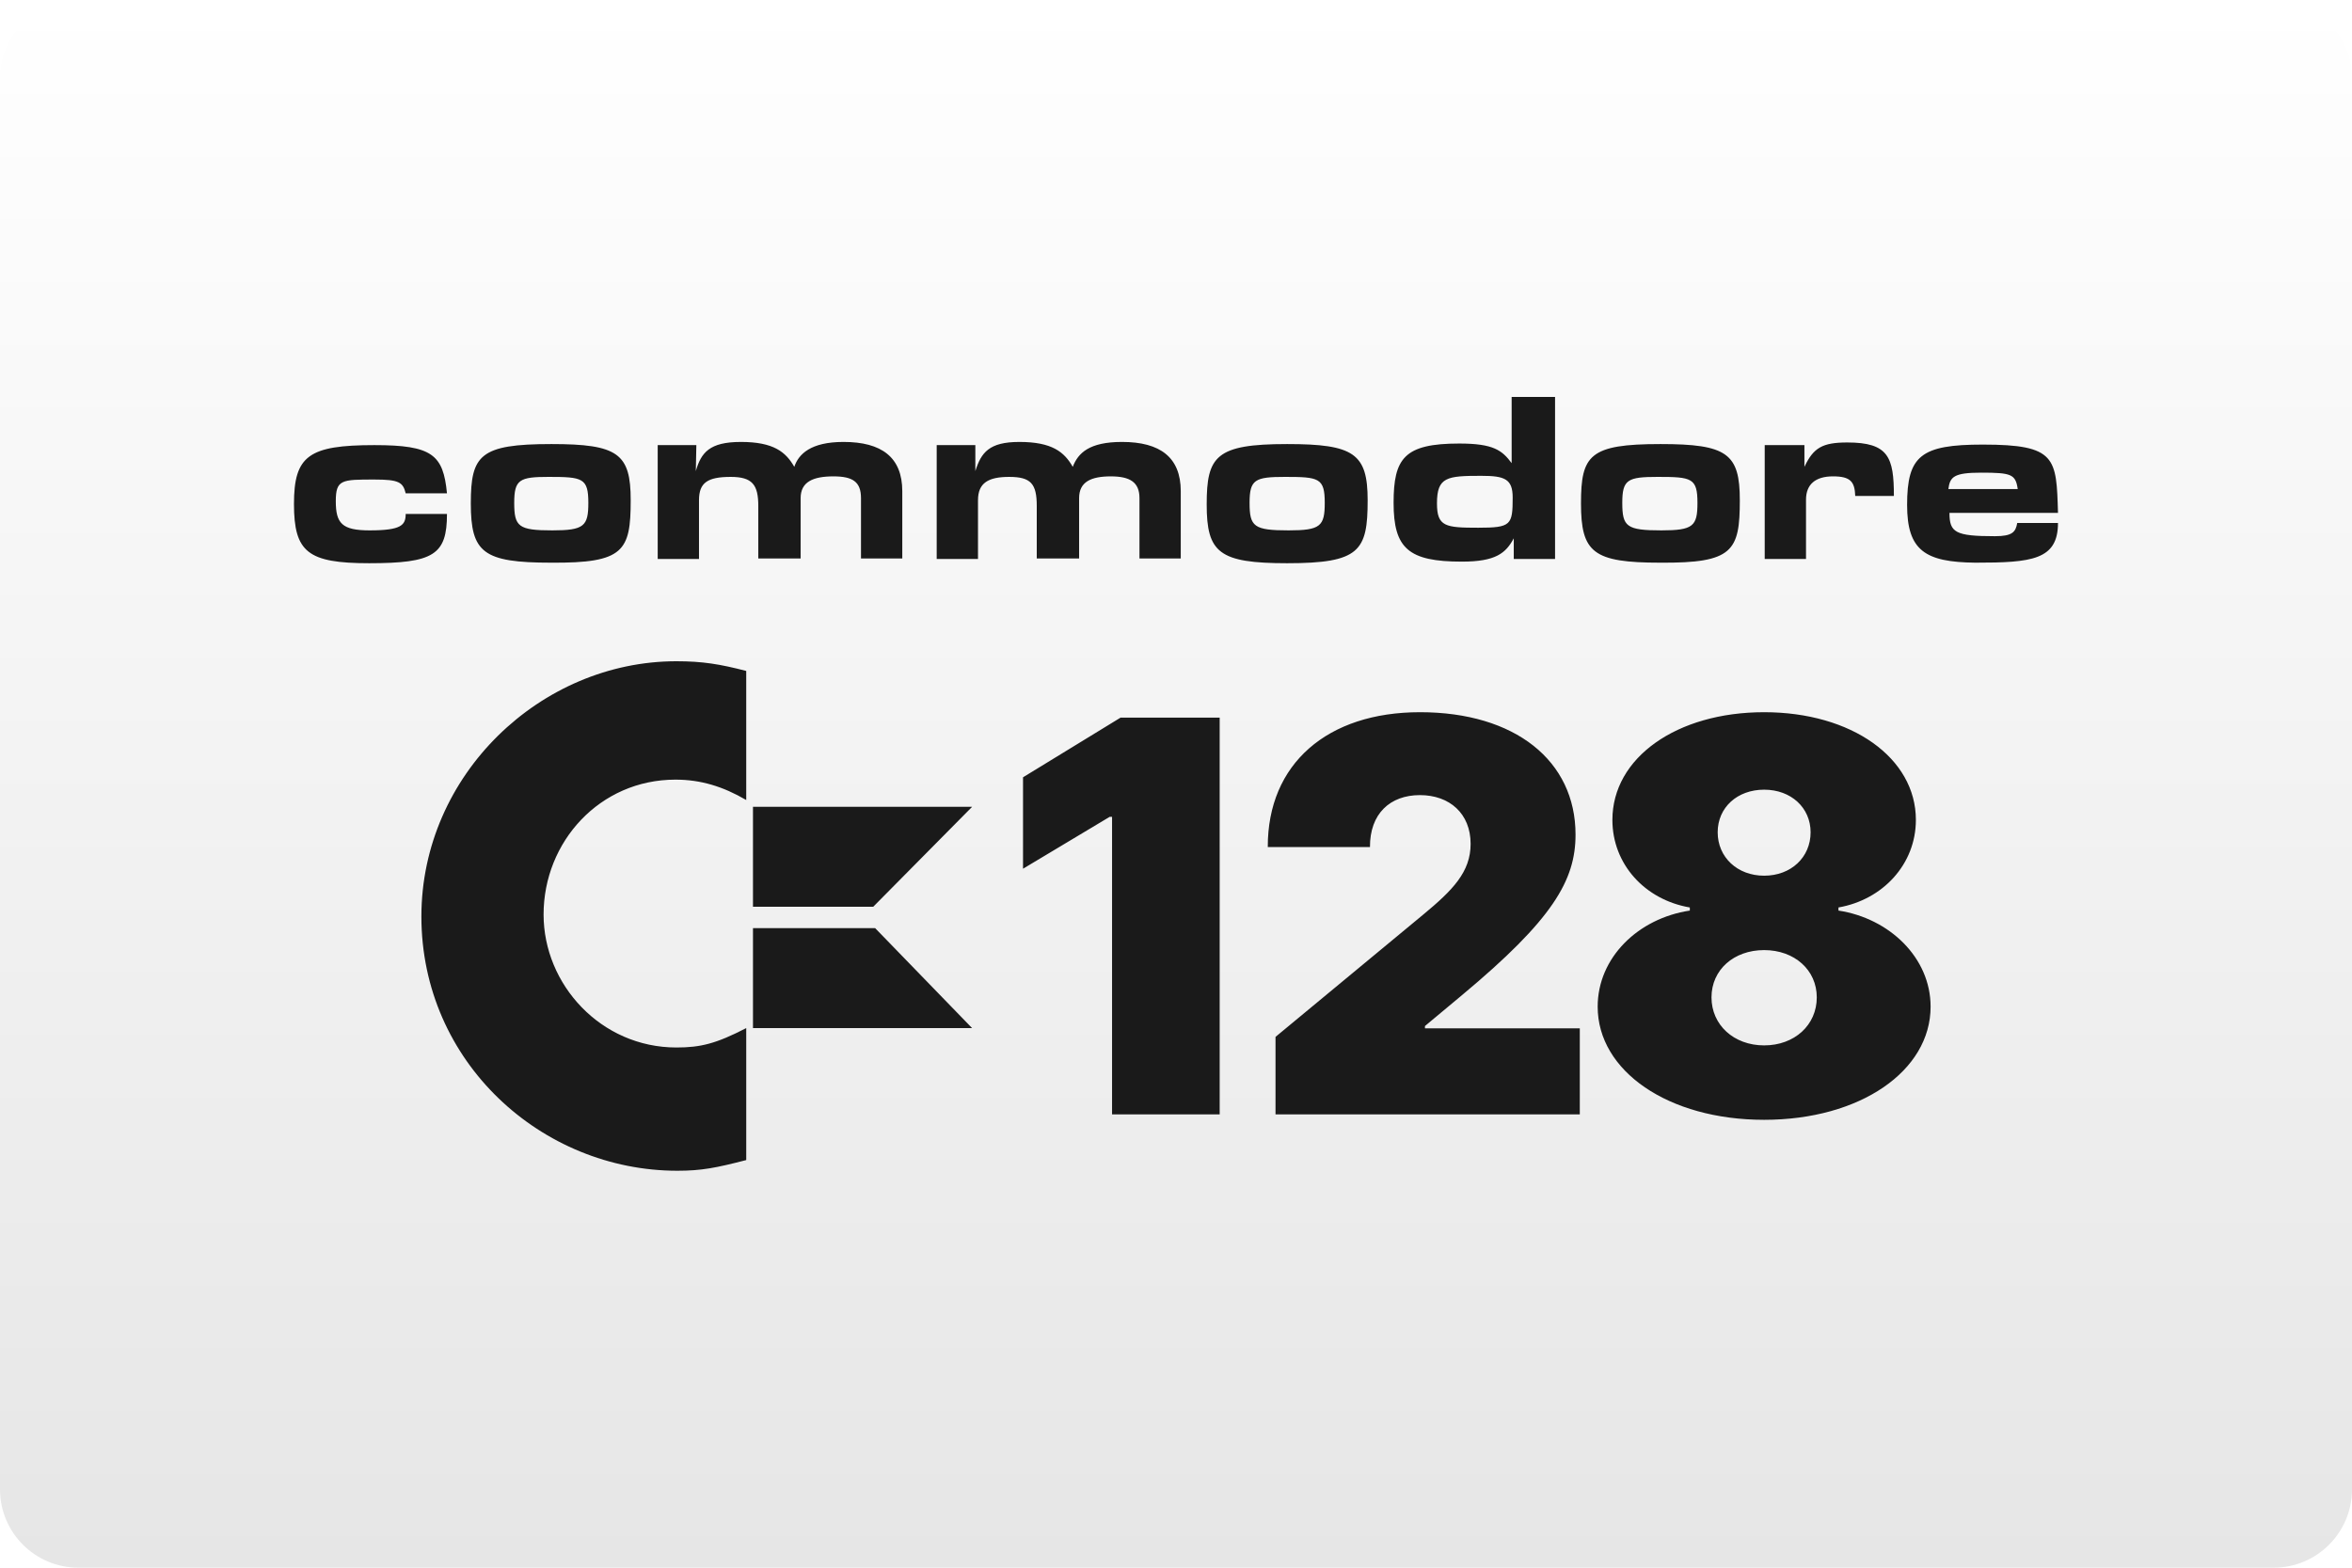
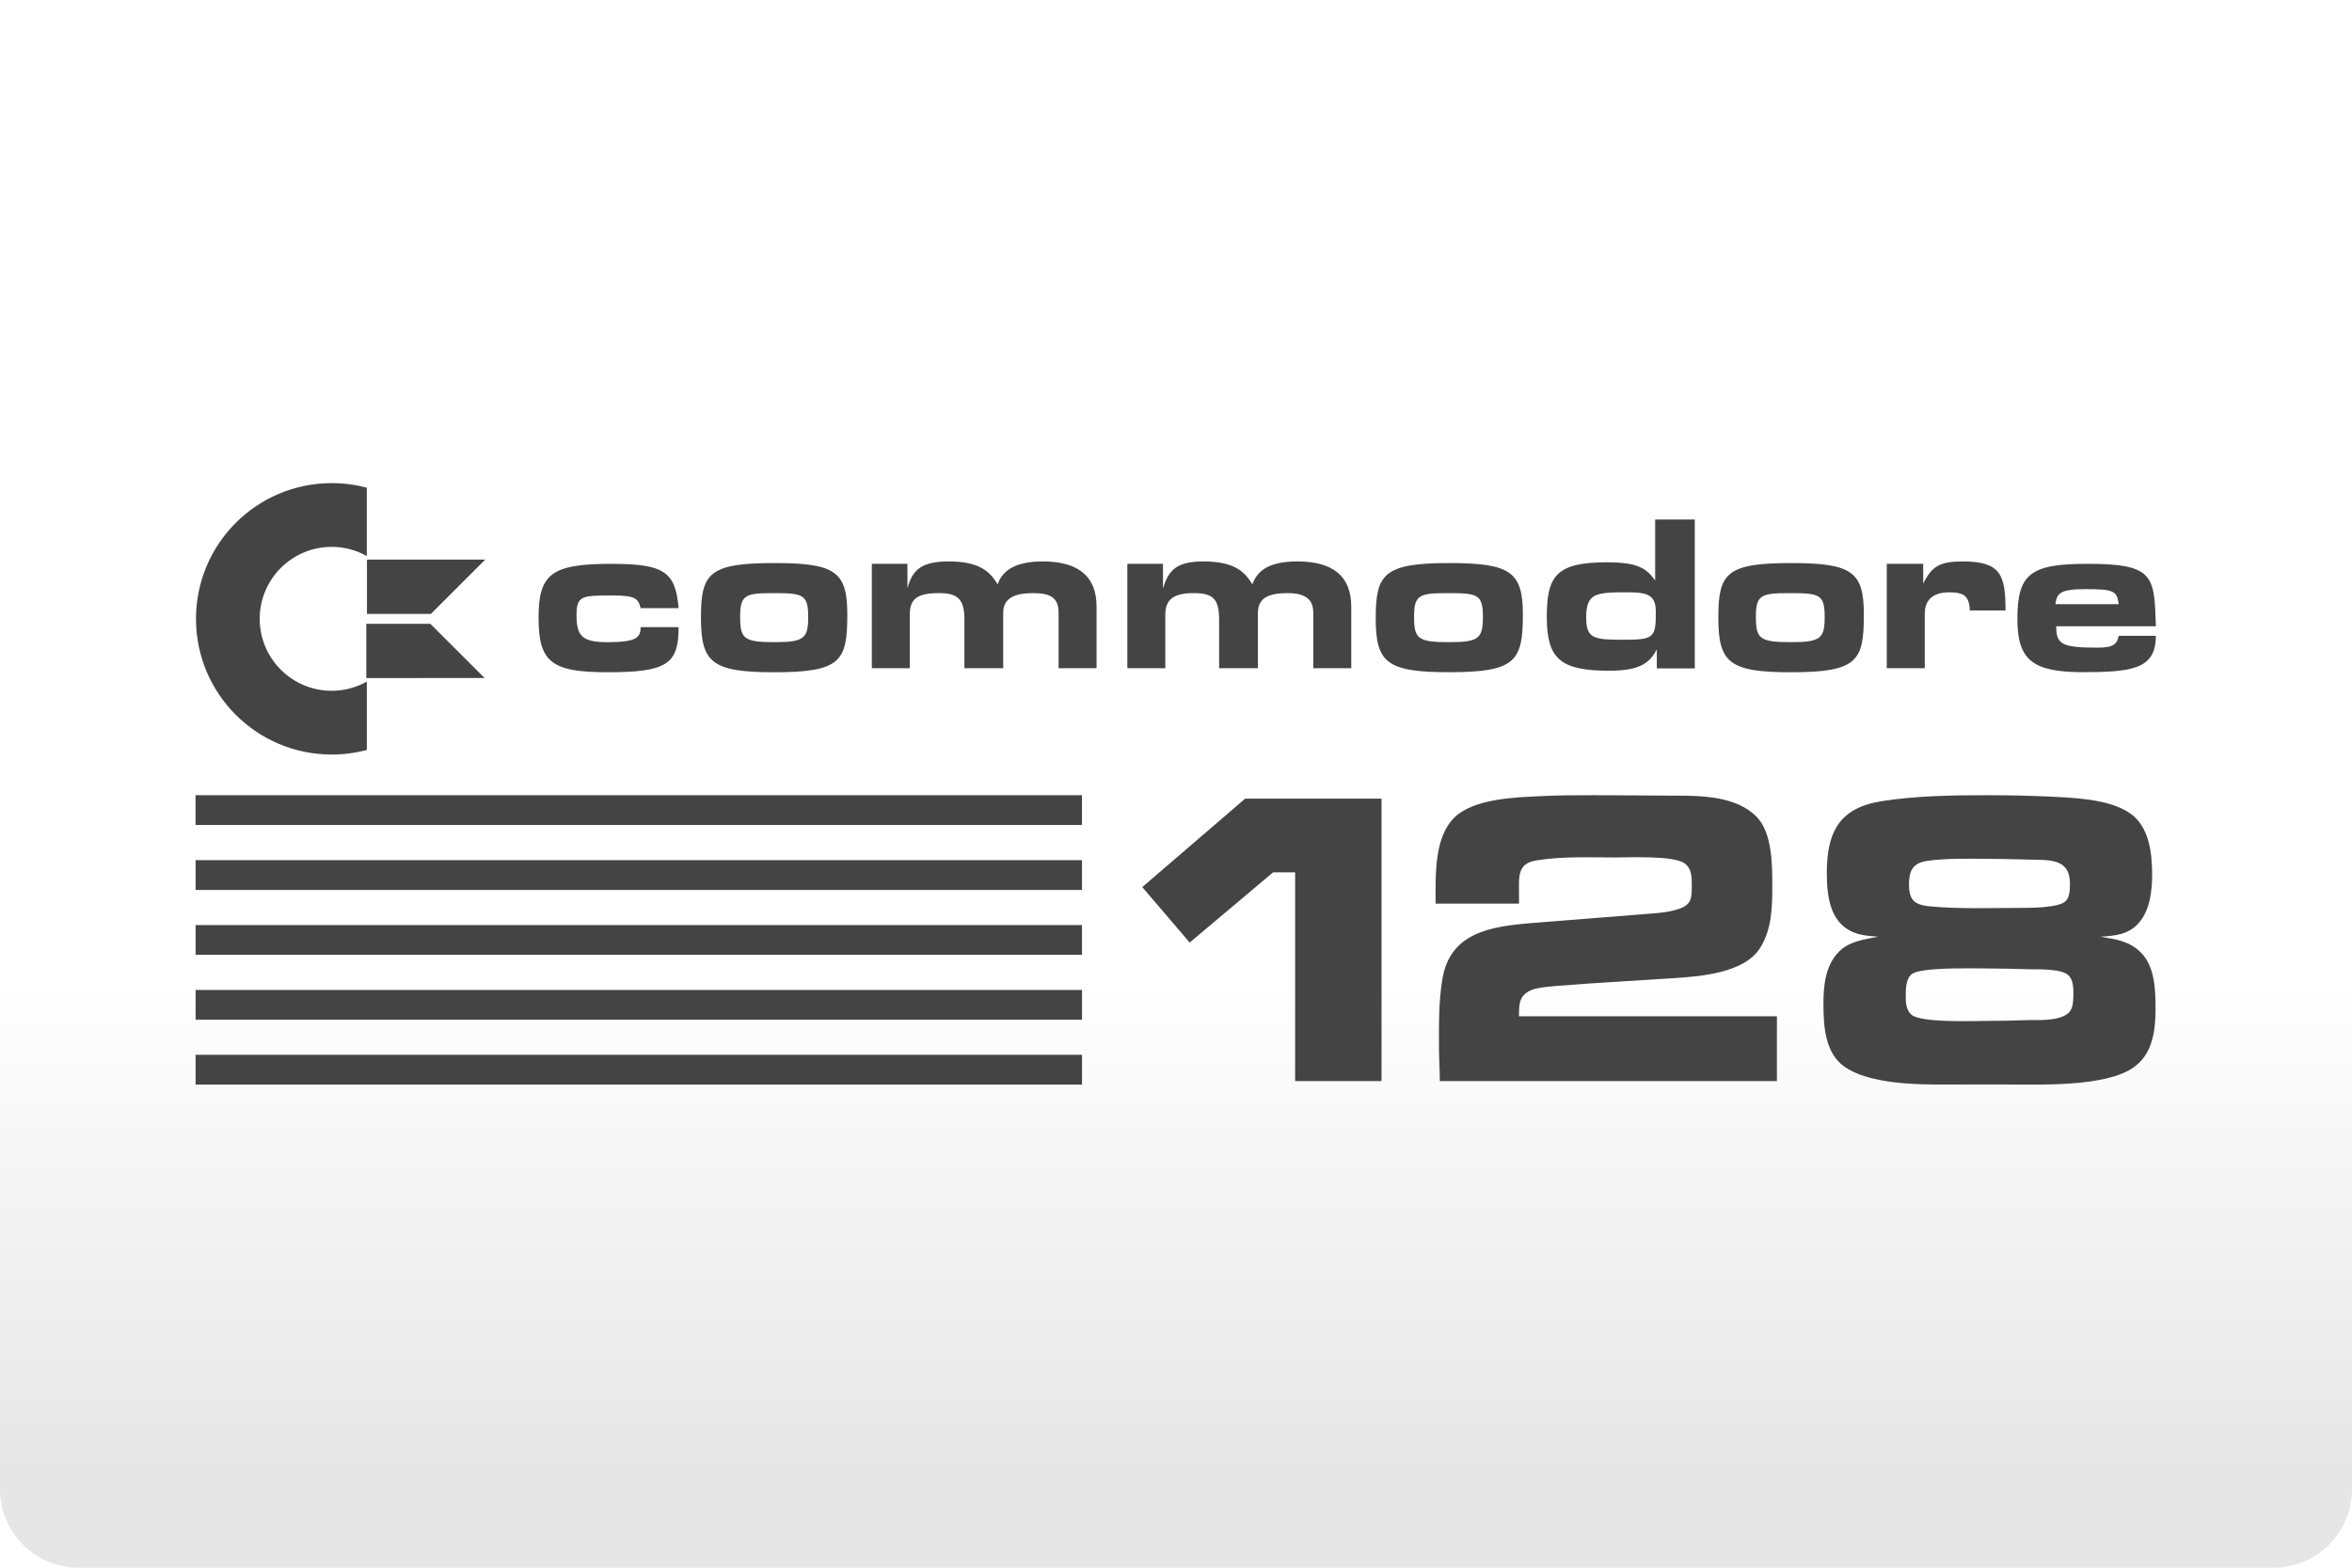
- <svg xmlns="http://www.w3.org/2000/svg" width="480" height="320" version="1.1" viewBox="0 0 480 320">
+ <svg xmlns="http://www.w3.org/2000/svg" width="480" height="320" version="1.1" viewBox="0 0 480 320" xml:space="preserve">
  <defs>
-     <linearGradient id="a" x1="81.598" x2="81.598" y2="84.667" gradientTransform="scale(3.7795)" gradientUnits="userSpaceOnUse">
+     <linearGradient id="a" x2="0" y1="200" y2="300" gradientUnits="userSpaceOnUse">
      <stop stop-color="#fff" offset="0" />
      <stop stop-color="#e6e6e6" offset="1" />
    </linearGradient>
  </defs>
-   <rect width="480" height="320" ry="16" fill="url(#a)" stroke-linecap="square" stroke-linejoin="round" stroke-width="2" style="paint-order:stroke fill markers" />
-   <path d="m308.5 81.021v13.512c-1.945-2.595-3.674-3.998-10.697-3.998-11.237 0-13.397 3.025-13.397 12.105 0 9.297 3.025 12.002 13.937 12.002 6.915 0 8.967-1.731 10.588-4.758v4.217h8.428v-33.08zm-157.31 9.19c-6.375 0-8.106 2.161-9.186 5.945l0.109-5.297h-7.887v23.242h8.426v-12c0-3.567 1.729-4.756 6.482-4.756 4.43 0 5.619 1.621 5.619 5.945v10.703h8.643v-12.324c0-3.351 2.594-4.431 6.699-4.431 3.889 0 5.619 1.081 5.619 4.431v12.324h8.426v-13.731c0-6.919-4.213-10.053-11.992-10.053-6.699 0-9.182 2.488-10.047 5.082-1.729-3.027-4.213-5.082-10.912-5.082zm56.829 0c-6.158 0-7.78 2.161-8.969 5.945v-5.297h-7.887v23.242h8.428v-12c0-3.567 2.161-4.756 6.375-4.756 4.43 0 5.617 1.405 5.617 5.945v10.703h8.645v-12.324c0-3.351 2.485-4.431 6.482-4.431 3.89 0 5.834 1.189 5.834 4.431v12.324h8.428v-13.731c0-6.919-4.213-10.053-11.992-10.053-6.699 0-8.968 2.271-10.049 5.082-1.729-3.027-4.213-5.082-10.912-5.082zm168.98 0.107c-5.078 0-6.913 1.081-8.75 4.973v-4.431h-8.104v23.242h8.428v-12.11c0-3.135 1.944-4.756 5.51-4.756 3.565 0 4.429 1.081 4.537 4h7.887c0-7.892-1.081-10.918-9.508-10.918zm-264.49 0.324c-14.586 0-16.424 2.27-16.424 12.107 0 10.054 2.486 12.107 16.424 12.107 14.802 0.107 16.205-2.378 16.205-12.756 0-9.513-2.592-11.459-16.205-11.459zm150.18 0c-14.586 0-16.424 2.487-16.424 12.324 0 9.837 2.486 12 16.424 12 14.802 0 16.424-2.488 16.424-12.865 0-9.513-2.81-11.459-16.424-11.459zm76.169 0c-14.478 0-16.207 2.27-16.207 12.107 0 10.054 2.486 12.107 16.207 12.107 14.802 0.107 16.207-2.378 16.207-12.756 0-9.513-2.594-11.459-16.207-11.459zm65.798 0.107c-12.641 0-15.451 2.272-15.451 12.326 0 9.297 3.674 11.673 13.937 11.781 11.453 0 16.856-0.54 16.856-8.107h-8.318c-0.324 1.838-0.974 2.701-4.539 2.701-8.103 0-9.291-0.756-9.291-4.756h22.148c-0.324-11.243-0.324-13.945-15.342-13.945zm-328.24 0.109c-13.397 0-16.422 2.162-16.422 12 0 9.837 2.809 12.107 15.342 12.107 13.181 0 15.883-1.731 15.883-10.055h-8.428c0 2.27-0.865 3.352-7.348 3.352-5.618 0-6.914-1.407-6.914-5.947 0-4.432 1.188-4.431 7.887-4.431 4.97 0 5.835 0.542 6.375 2.812h8.428c-0.757-7.892-3.026-9.838-14.803-9.838zm327.91 5.621c6.158 0 7.023 0.325 7.455 3.352h-14.154c0.324-2.486 1.081-3.352 6.699-3.352zm-101.99 0.648c4.754 0 6.373 0.648 6.373 4.431 0 5.621-0.323 6.162-7.022 6.162-6.699 0-8.428-0.216-8.428-4.971 0-5.405 2.053-5.623 9.076-5.623zm-190.37 0.217c6.915 0 8.104 0.216 8.104 5.295 0 4.756-0.865 5.623-7.348 5.623-6.915 0-7.779-0.758-7.779-5.623 0-4.756 1.081-5.295 7.024-5.295zm150.29 0c6.915 0 8.101 0.216 8.101 5.295 0 4.756-0.863 5.623-7.346 5.623-7.131 0-7.996-0.758-7.996-5.623 0-4.756 1.082-5.295 7.24-5.295zm76.063 0c6.915 0 8.101 0.216 8.101 5.295 0 4.756-0.863 5.623-7.346 5.623-7.131 0-7.996-0.758-7.996-5.623 0-4.756 1.082-5.295 7.24-5.295zm-200.28 37.631c-27.703 0-52.04 23.179-52.04 52.101 0 29.715 24.536 51.9 52.241 51.9 4.947 0 7.918-0.595 14.053-2.18v-26.94c-6.134 3.17-9.303 3.961-14.25 3.961-15.435 0-27.108-12.878-27.108-27.141 0-14.857 11.475-27.535 26.91-27.535 5.145 0 9.698 1.387 14.447 4.16v-26.348c-5.343-1.386-8.907-1.978-14.25-1.978zm151.74 10.4v2e-3c-18.842 0-31.089 10.478-31.049 27.522h20.855c-0.039-6.802 4.11-10.6 10.193-10.6 6.044 0 10.348 3.756 10.348 9.965 0 5.734-3.672 9.451-9.637 14.395l-30.18 24.992v15.818h62.098v-17.558h-31.6v-0.475l7.584-6.326c18.447-15.383 23.147-23.37 23.147-32.742 0-15.106-12.363-24.992-31.758-24.992zm70.25 2e-3c-17.855 0-30.969 9.291-30.969 21.984 0 9.016 6.597 16.291 15.801 17.873v0.635c-10.547 1.582-18.805 9.609-18.805 19.613 0 13.129 14.381 23.096 33.973 23.096 19.593 0 33.971-9.967 33.971-23.096 0-10.005-8.414-18.032-18.803-19.613v-0.635c9.046-1.582 15.799-8.818 15.799-17.873 0-12.654-13.112-21.984-30.967-21.984zm-131.34 1.105-19.908 12.18v18.664l17.695-10.598h0.475v60.741h21.963v-80.987zm131.34 14.709c5.49 0 9.481 3.679 9.481 8.701 0 5.101-3.99 8.857-9.481 8.857s-9.482-3.796-9.482-8.857 3.992-8.701 9.482-8.701zm-206.36 3.5v20.402h24.537l20.184-20.402zm0 24.76v20.406h44.719l-19.789-20.406zm206.36 4.484c6.202 0 10.742 4.073 10.742 9.648 0 5.654-4.541 9.805-10.742 9.805s-10.744-4.19-10.744-9.805 4.543-9.648 10.744-9.648z" fill="#1a1a1a" stroke-width="1.299" />
-   <style type="text/css">.st0{fill:#FC0C18;}
- 	.st1{fill:#FC0C18;}</style>
+   <rect width="480" height="320" ry="16" fill="url(#a)" />
+   <path d="m67.69 98.62c-15.29 0-27.69 12.4-27.69 27.7 0 15.3 12.4 27.7 27.7 27.7 2.479 0 4.874-0.333 7.166-0.938v-13.95h-0.01c-2.125 1.187-4.562 1.875-7.166 1.875-8.094 0-14.69-6.584-14.69-14.69 0-8.104 6.584-14.69 14.69-14.69 2.604 0 5.041 0.677 7.166 1.875v-13.95c-2.281-0.615-4.687-0.938-7.166-0.938zm270.1 7.428v12.44c-1.771-2.427-3.386-3.709-9.844-3.709-10.33 0-12.27 2.751-12.27 11.15 0 8.562 2.75 10.98 12.76 10.98 6.302 0 8.24-1.614 9.688-4.354v3.875h7.75v-30.38h-8.084zm-262.9 8.178v11.08h7.957 3.656 1.449l11.08-11.08h-12.53-3.656-7.957zm118.7 0.375c-5.812 0-7.428 1.936-8.396 5.488l-0.01-5h-7.262v21.31h7.75v-10.98c0-3.229 1.616-4.354 5.98-4.354 4.042 0 5.166 1.447 5.166 5.488v9.844h7.916v-11.3c0-3.073 2.416-4.029 6.135-4.029 3.552 0 5.168 0.967 5.168 4.029v11.3h7.75v-12.59c0-6.292-3.876-9.207-10.98-9.207-6.135 0-8.395 2.26-9.207 4.688-1.615-2.75-3.875-4.688-10.01-4.688zm51.98 0c-5.646 0-7.104 1.936-8.229 5.488v-5h-7.271v21.31h7.75v-10.98c0-3.229 1.938-4.354 5.812-4.354 4.042 0 5.168 1.29 5.168 5.488v9.844h7.916v-11.3c0-3.073 2.26-4.029 5.979-4.029 3.552 0 5.322 1.123 5.322 4.029v11.3h7.75v-12.59c0-6.292-3.875-9.207-10.98-9.207-6.135 0-8.24 2.094-9.209 4.688-1.615-2.75-3.875-4.688-10.01-4.688zm155 0c-4.687 0-6.303 0.968-8.074 4.52l-0.01-4.031h-7.428v21.31h7.75v-11.13c0-2.906 1.783-4.365 5.012-4.365 3.229 0 4.041 0.97 4.197 3.709h7.27c0-7.26-0.967-10.01-8.717-10.01zm-242.5 0.332c-13.41 0-15.02 2.095-15.02 11.15 0 9.208 2.259 11.14 15.02 11.14 13.56-0.01 14.85-2.27 14.85-11.8 0-8.719-2.427-10.49-14.85-10.49zm137.7 0c-13.41 0-15.01 2.261-15.01 11.3s2.26 10.98 15.01 10.98c13.56 0 15.02-2.26 15.02-11.79 0-8.719-2.582-10.49-15.02-10.49zm69.76 0c-13.24 0-14.85 2.095-14.85 11.15 0 9.208 2.26 11.14 14.85 11.14 13.56-0.01 14.85-2.27 14.85-11.8 0-8.719-2.427-10.49-14.85-10.49zm-240.6 0.156c-12.27 0-15.02 1.937-15.02 10.98 0 9.041 2.582 11.15 14.05 11.15 12.11 0 14.53-1.615 14.53-9.209h-7.75c0 2.104-0.802 3.074-6.781 3.074-5.167 0-6.301-1.292-6.301-5.49 0-4.042 1.124-4.041 7.27-4.041 4.521 0 5.323 0.488 5.812 2.582h7.75c-0.646-7.271-2.75-9.041-13.56-9.041zm301 0c-11.62 0-14.22 2.095-14.22 11.3 0 8.562 3.397 10.66 12.76 10.82 10.5 0 15.5-0.49 15.5-7.428h-7.594c-0.312 1.615-0.958 2.418-4.188 2.418-7.427 0-8.551-0.647-8.551-4.365h20.34c-0.323-10.33-0.324-12.75-14.05-12.75zm-0.322 5.168c5.656 0 6.458 0.322 6.781 3.072h-12.92c0.323-2.26 0.968-3.072 6.135-3.072zm-93.5 0.644c4.354 0 5.812 0.646 5.812 4.031 0 5.167-0.324 5.656-6.459 5.656-6.135 0-7.748-0.167-7.748-4.521 0-5 1.936-5.166 8.395-5.166zm-174.6 0.168c6.302 0 7.428 0.154 7.428 4.842 0 4.364-0.813 5.168-6.781 5.168-6.302 0-7.104-0.647-7.104-5.168 0-4.364 0.968-4.842 6.457-4.842zm137.7 0c6.302 0 7.426 0.154 7.426 4.842 0 4.364-0.813 5.168-6.781 5.168-6.469 0-7.27-0.647-7.27-5.168 0-4.364 0.969-4.842 6.625-4.842zm69.75 0c6.302 0 7.426 0.154 7.426 4.842 0 4.364-0.802 5.168-6.781 5.168-6.448 0-7.26-0.647-7.26-5.168 0-4.364 0.97-4.842 6.615-4.842zm-290.2 6.26v11.08h11.61v-0.01h12.53l-11.08-11.07h-1.449-11.61zm-34.85 34.99v6.084h180.9v-6.084h-180.9zm285.9 0c-3.708 0-7.426 6.5e-4 -11.14 0.178-5.271 0.26-14.08 0.436-18.06 4.582-3.552 3.719-3.635 10.29-3.635 15.04v2.334h17.03v-1.906c0-3.458-0.436-6.312 3.543-6.916 5.271-0.865 10.98-0.606 16.25-0.606 2.5 0 11.84-0.437 14 1.209 1.469 1.042 1.469 2.854 1.469 4.5 0 2.417 5.8e-4 3.885-2.51 4.75-2.677 0.948-5.698 0.949-8.469 1.209l-21.78 1.729c-8.302 0.698-16.6 1.907-18.15 11.5-0.771 4.583-0.688 9.249-0.688 13.92 0 2.25 0.176 4.584 0.176 6.834h68.79v-13.23h-52.64c0-2.51-0.001-4.406 2.77-5.447 1.385-0.521 5.106-0.782 6.574-0.865 3.281-0.26 6.572-0.51 9.854-0.688 4.156-0.26 8.218-0.521 12.36-0.781 5.364-0.344 14.44-1.031 17.63-6.135 2.427-3.802 2.512-8.384 2.512-12.71 0-4.239-0.001-10.81-3.199-14.09-4.146-4.24-11.24-4.322-16.77-4.322l-14.26-0.084h-1.646zm80.21 0c-7.26 0-14.78 0.084-21.96 1.209-8.729 1.385-11.24 6.312-11.24 14.7 0 5.187 0.781 10.9 6.572 12.45 1.302 0.344 2.687 0.438 3.979 0.521-2.854 0.521-6.05 0.957-8.123 3.113-2.771 2.854-3.115 6.917-3.115 10.72 0 4.489 0.344 10.02 4.406 12.79 6.052 4.062 17.73 3.543 24.81 3.543h7.863c6.833 0 20.57 0.603 26.28-3.543 3.802-2.677 4.406-7.438 4.416-11.75 0-3.896-0.094-8.906-3.115-11.76-2.333-2.25-5.011-2.592-8.125-3.113 3.021-0.177 5.792-0.439 7.865-2.855 2.24-2.594 2.678-6.479 2.678-9.854 0-4.406-0.605-9.854-4.584-12.53-4.323-2.937-11.58-3.115-16.69-3.375-3.979-0.177-7.947-0.26-11.93-0.26zm-151.9 0.697-21 18.06 9.678 11.32 17.03-14.34h4.488v42.62h17.63v-57.66h-27.83zm147.3 12.27c0.902-3.3e-4 1.798 0.006 2.684 0.006 3.448 0 6.823 0.092 10.28 0.176 3.979 0.083 8.042-0.176 8.053 4.834 0 1.125-6.8e-4 2.77-0.865 3.635-1.385 1.385-7.176 1.387-9.166 1.387-6.135 0-12.71 0.26-18.84-0.344-2.937-0.344-3.979-1.385-3.979-4.406 0-2.854 0.781-4.417 3.719-4.844 2.656-0.391 5.411-0.442 8.117-0.443zm-361.5 0.287v6.082h180.9v-6.082h-180.9zm0 13.25v6.072h180.9v-6.072h-180.9zm361.9 8.834c1.379 0.003 2.546 0.02 3.26 0.02 3.114 0 6.219 0.092 9.334 0.176 1.646 0 6.406-0.083 7.697 1.209 0.948 0.865 1.031 2.417 1.031 3.625 0 1.031 0.001 2.333-0.426 3.281-1.125 2.51-6.313 2.25-8.469 2.25-3.021 0.094-6.053 0.178-9.074 0.178-2.5 0-13.13 0.436-15.12-1.293-1.042-0.948-1.125-2.427-1.125-3.719 0-1.469-6.2e-4 -3.634 1.291-4.582 1.422-1.039 7.466-1.153 11.6-1.145zm-361.9 4.414v6.074h180.9v-6.074h-180.9zm0 13.24v6.084h180.9v-6.084h-180.9z" fill="#444" />
</svg>
